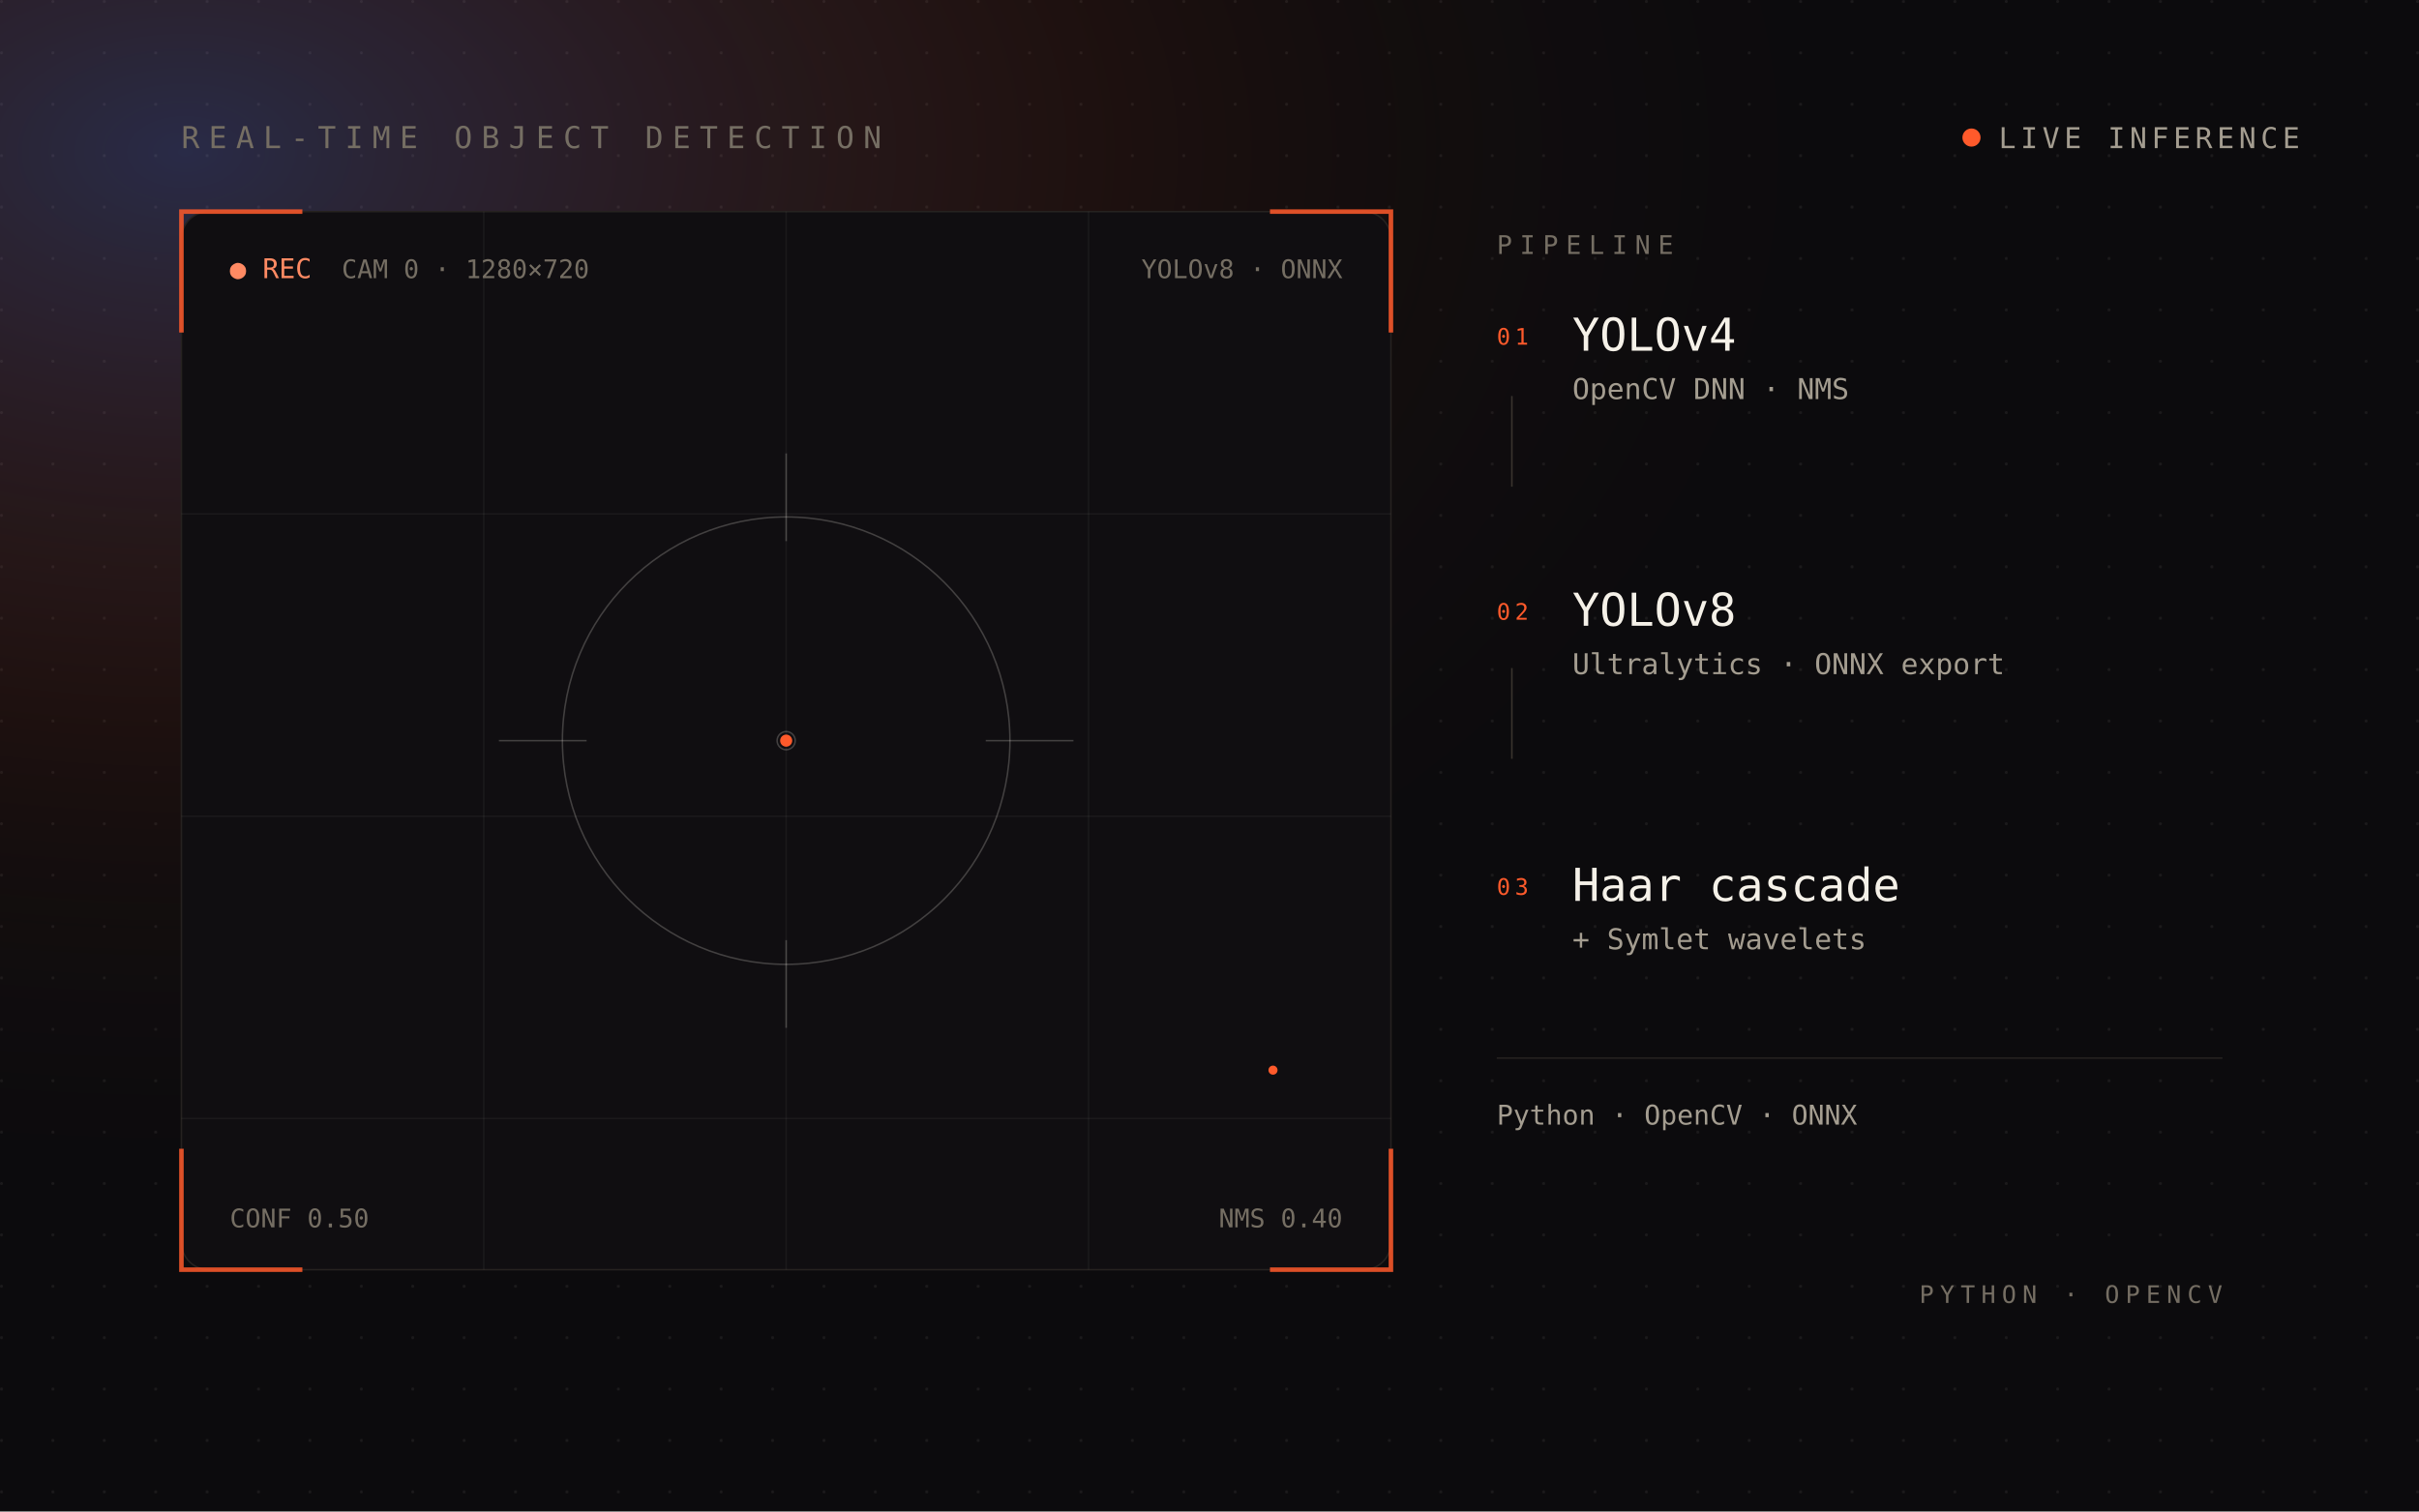
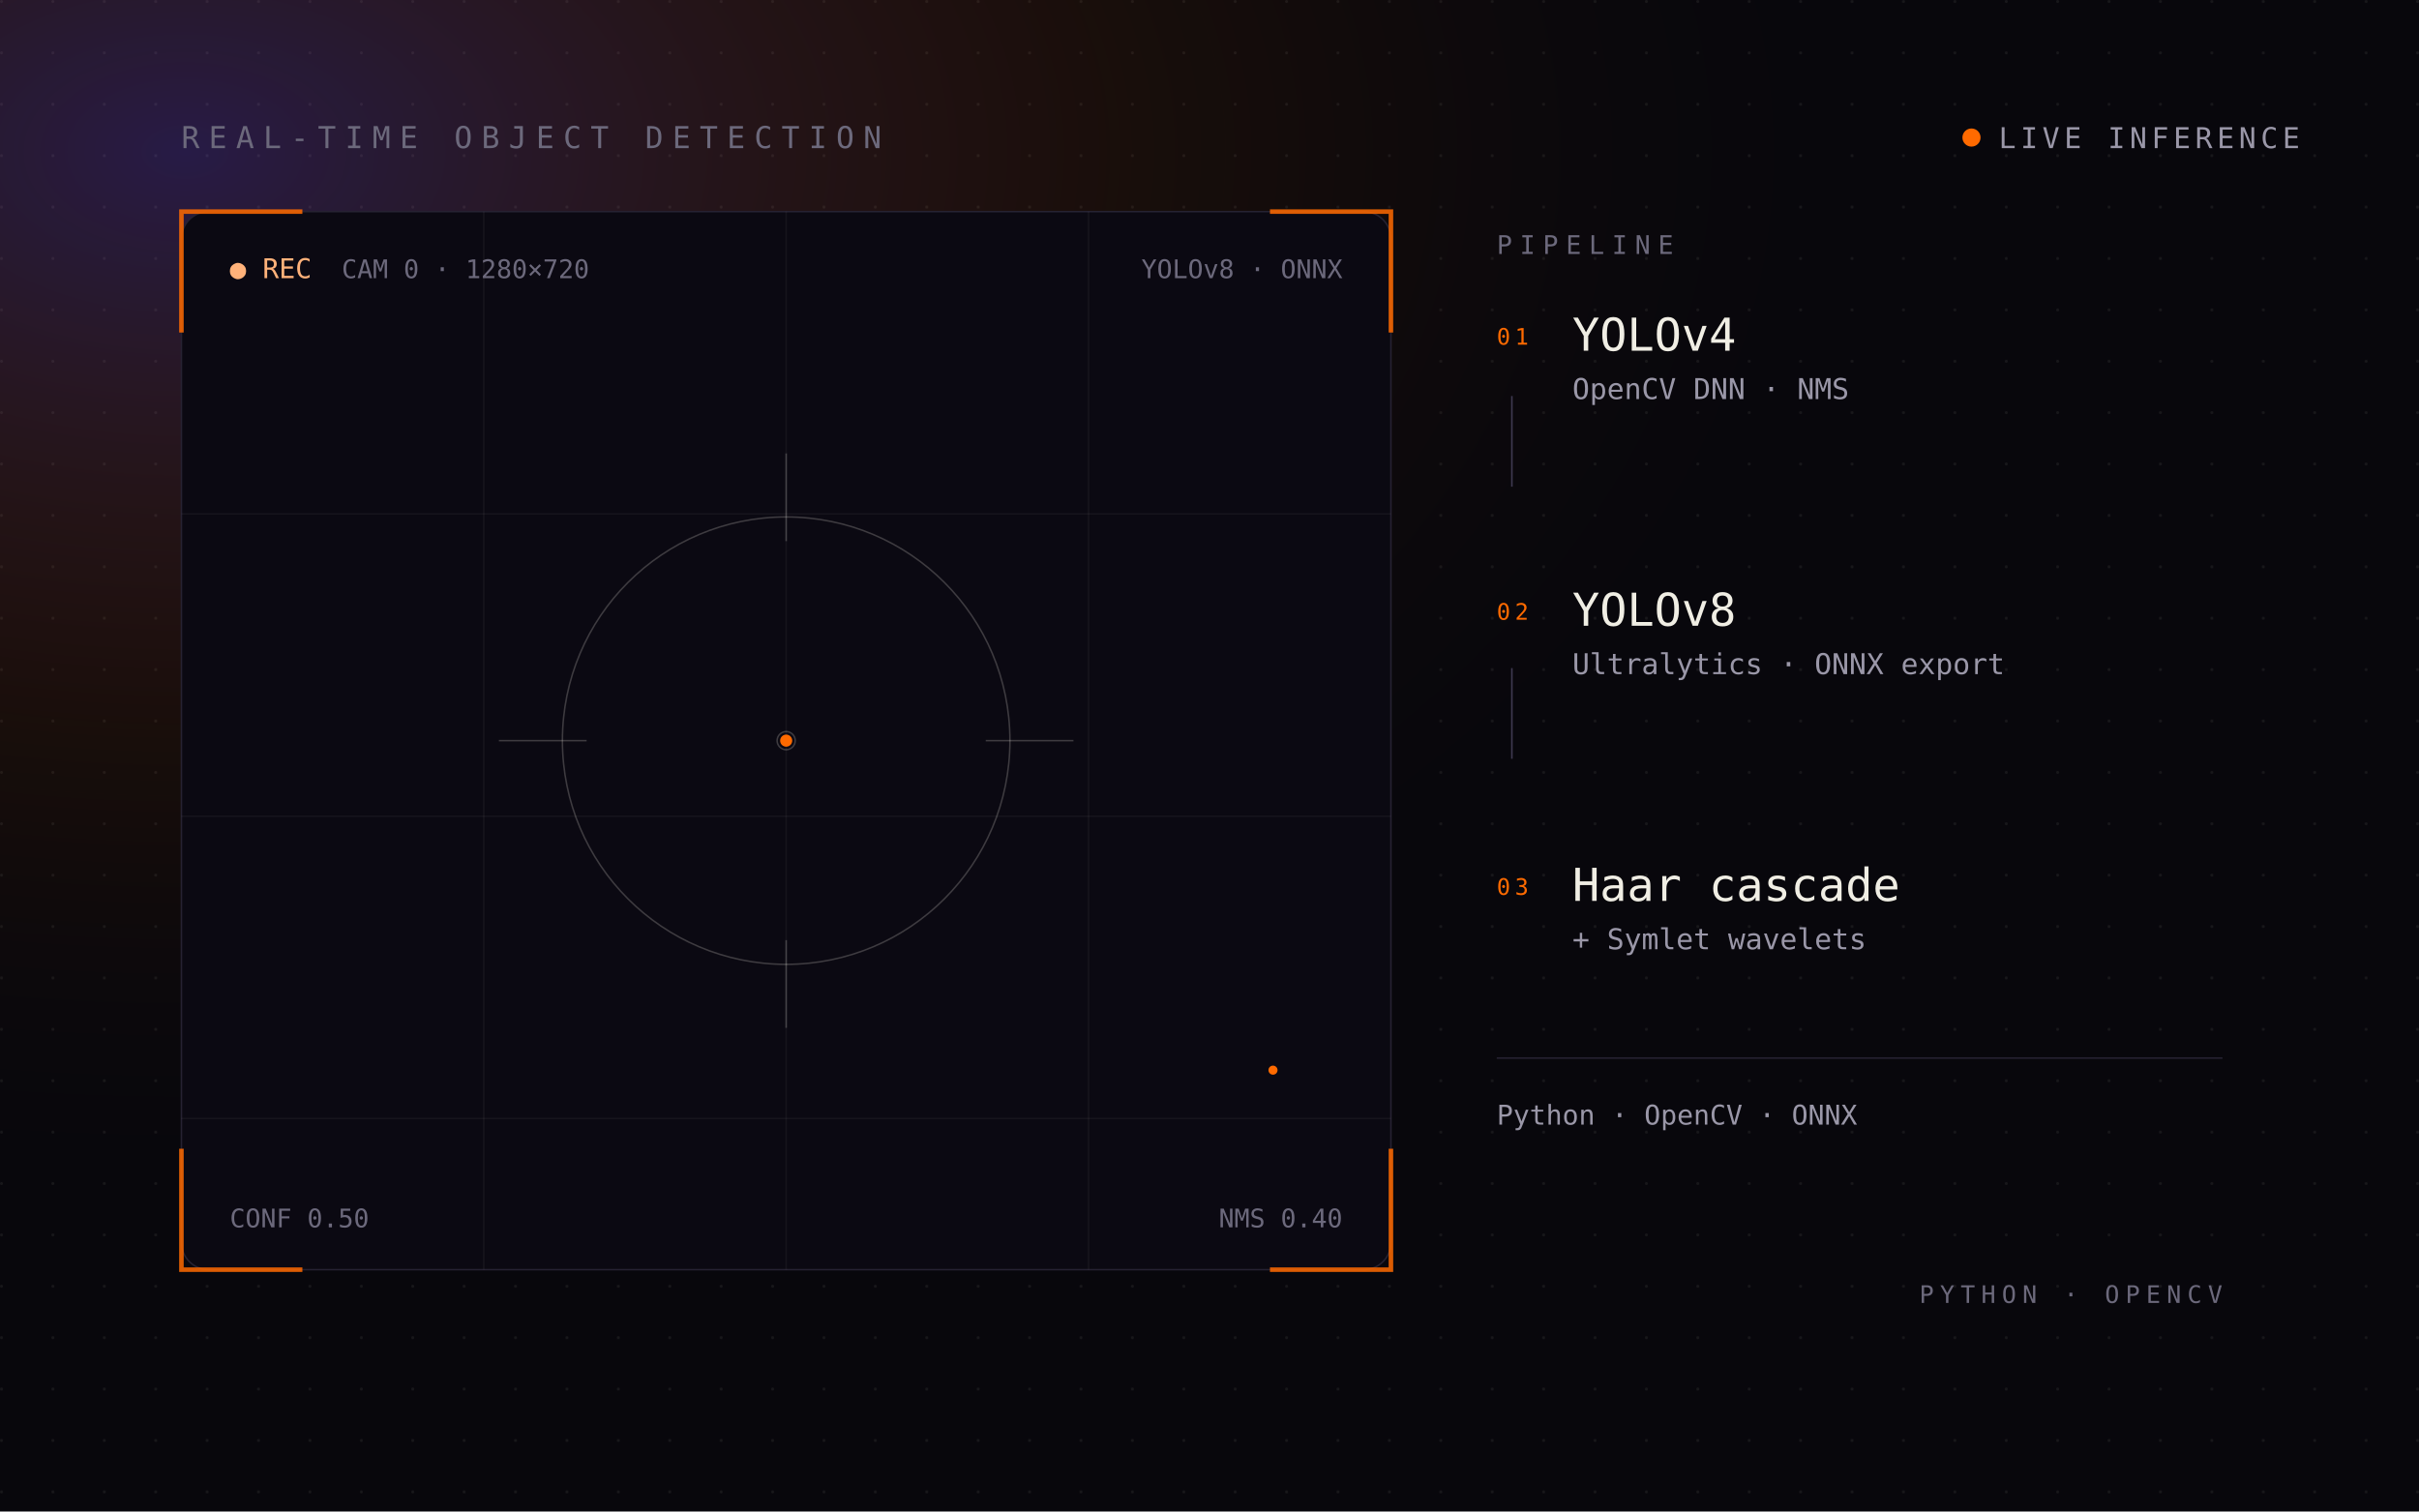
<svg xmlns="http://www.w3.org/2000/svg" viewBox="0 0 1600 1000" width="1600" height="1000" role="img" aria-label="Weapon detection console: camera frame and the YOLO to ONNX to Haar cascade pipeline">
  <defs>
    <radialGradient id="violet" cx="8%" cy="10%" r="70%">
-       <stop offset="0" stop-color="#8491ff" stop-opacity="0.24" />
-       <stop offset="0.55" stop-color="#ff5a2b" stop-opacity="0.07" />
-       <stop offset="1" stop-color="#0c0b0d" stop-opacity="0" />
+       <stop offset="0" stop-color="#8b5cff" stop-opacity="0.24" />
+       <stop offset="0.55" stop-color="#ff6a00" stop-opacity="0.07" />
+       <stop offset="1" stop-color="#08070c" stop-opacity="0" />
    </radialGradient>
    <pattern id="grid" width="34" height="34" patternUnits="userSpaceOnUse">
-       <circle cx="1" cy="1" r="1" fill="#f5f1e8" opacity="0.07" />
+       <circle cx="1" cy="1" r="1" fill="#f0eee4" opacity="0.07" />
    </pattern>
    <linearGradient id="scan" x1="0" y1="0" x2="1" y2="0">
-       <stop offset="0" stop-color="#ff5a2b" stop-opacity="0" />
-       <stop offset="0.5" stop-color="#ff5a2b" stop-opacity="0.65" />
-       <stop offset="1" stop-color="#ff5a2b" stop-opacity="0" />
+       <stop offset="0" stop-color="#ff6a00" stop-opacity="0" />
+       <stop offset="0.5" stop-color="#ff6a00" stop-opacity="0.65" />
+       <stop offset="1" stop-color="#ff6a00" stop-opacity="0" />
    </linearGradient>
  </defs>
-   <rect width="1600" height="1000" fill="#0c0b0d" />
+   <rect width="1600" height="1000" fill="#08070c" />
  <rect width="1600" height="1000" fill="url(#grid)" />
  <rect width="1600" height="1000" fill="url(#violet)" />
  <g font-family="ui-monospace, 'SFMono-Regular', Menlo, Consolas, monospace">
-     <text x="120" y="98" font-size="20" fill="#756e63" letter-spacing="6">REAL-TIME OBJECT DETECTION</text>
-     <circle cx="1304" cy="91" r="6" fill="#ff5a2b" />
-     <text x="1322" y="98" font-size="19" fill="#a49d90" letter-spacing="3">LIVE INFERENCE</text>
-     <rect x="120" y="140" width="800" height="700" rx="18" fill="#100e11" stroke="#262220" />
-     <g stroke="#f5f1e8" stroke-opacity="0.05">
+     <text x="120" y="98" font-size="20" fill="#6c697c" letter-spacing="6">REAL-TIME OBJECT DETECTION</text>
+     <circle cx="1304" cy="91" r="6" fill="#ff6a00" />
+     <text x="1322" y="98" font-size="19" fill="#9a97a8" letter-spacing="3">LIVE INFERENCE</text>
+     <rect x="120" y="140" width="800" height="700" rx="18" fill="#0b0912" stroke="#262232" />
+     <g stroke="#f0eee4" stroke-opacity="0.05">
      <line x1="320" y1="140" x2="320" y2="840" />
      <line x1="520" y1="140" x2="520" y2="840" />
      <line x1="720" y1="140" x2="720" y2="840" />
      <line x1="120" y1="340" x2="920" y2="340" />
      <line x1="120" y1="540" x2="920" y2="540" />
      <line x1="120" y1="740" x2="920" y2="740" />
    </g>
-     <g stroke="#ff5a2b" stroke-width="3" fill="none" stroke-opacity="0.85">
+     <g stroke="#ff6a00" stroke-width="3" fill="none" stroke-opacity="0.85">
      <path d="M120 220 V140 H200" />
      <path d="M840 140 H920 V220" />
      <path d="M920 760 V840 H840" />
      <path d="M200 840 H120 V760" />
    </g>
-     <g stroke="#f5f1e8" stroke-opacity="0.22" fill="none">
+     <g stroke="#f0eee4" stroke-opacity="0.22" fill="none">
      <circle cx="520" cy="490" r="148" />
      <circle cx="520" cy="490" r="6" />
      <line x1="520" y1="300" x2="520" y2="358" />
      <line x1="520" y1="622" x2="520" y2="680" />
      <line x1="330" y1="490" x2="388" y2="490" />
      <line x1="652" y1="490" x2="710" y2="490" />
    </g>
    <line x1="130" y1="490" x2="910" y2="490" stroke="url(#scan)" stroke-width="2" />
-     <circle cx="520" cy="490" r="4" fill="#ff5a2b" />
-     <circle cx="842" cy="708" r="3" fill="#ff5a2b" />
-     <text x="152" y="184" font-size="18" fill="#ff8a63">● REC</text>
-     <text x="226" y="184" font-size="17" fill="#756e63">CAM 0 · 1280×720</text>
-     <text x="888" y="184" font-size="17" fill="#756e63" text-anchor="end">YOLOv8 · ONNX</text>
-     <text x="152" y="812" font-size="17" fill="#756e63">CONF 0.50</text>
-     <text x="888" y="812" font-size="17" fill="#756e63" text-anchor="end">NMS 0.40</text>
-     <text x="990" y="168" font-size="17" fill="#756e63" letter-spacing="5">PIPELINE</text>
+     <circle cx="520" cy="490" r="4" fill="#ff6a00" />
+     <circle cx="842" cy="708" r="3" fill="#ff6a00" />
+     <text x="152" y="184" font-size="18" fill="#ffb27a">● REC</text>
+     <text x="226" y="184" font-size="17" fill="#6c697c">CAM 0 · 1280×720</text>
+     <text x="888" y="184" font-size="17" fill="#6c697c" text-anchor="end">YOLOv8 · ONNX</text>
+     <text x="152" y="812" font-size="17" fill="#6c697c">CONF 0.50</text>
+     <text x="888" y="812" font-size="17" fill="#6c697c" text-anchor="end">NMS 0.40</text>
+     <text x="990" y="168" font-size="17" fill="#6c697c" letter-spacing="5">PIPELINE</text>
    <g>
-       <line x1="1000" y1="262" x2="1000" y2="322" stroke="#3a342e" />
-       <line x1="1000" y1="442" x2="1000" y2="502" stroke="#3a342e" />
-       <text x="990" y="228" font-size="15" fill="#ff5a2b" letter-spacing="3">01</text>
-       <text x="1040" y="232" font-size="30" fill="#f5f1e8">YOLOv4</text>
-       <text x="1040" y="264" font-size="19" fill="#a49d90">OpenCV DNN · NMS</text>
-       <text x="990" y="410" font-size="15" fill="#ff5a2b" letter-spacing="3">02</text>
-       <text x="1040" y="414" font-size="30" fill="#f5f1e8">YOLOv8</text>
-       <text x="1040" y="446" font-size="19" fill="#a49d90">Ultralytics · ONNX export</text>
-       <text x="990" y="592" font-size="15" fill="#ff5a2b" letter-spacing="3">03</text>
-       <text x="1040" y="596" font-size="30" fill="#f5f1e8">Haar cascade</text>
-       <text x="1040" y="628" font-size="19" fill="#a49d90">+ Symlet wavelets</text>
+       <line x1="1000" y1="262" x2="1000" y2="322" stroke="#3f3a52" />
+       <line x1="1000" y1="442" x2="1000" y2="502" stroke="#3f3a52" />
+       <text x="990" y="228" font-size="15" fill="#ff6a00" letter-spacing="3">01</text>
+       <text x="1040" y="232" font-size="30" fill="#f0eee4">YOLOv4</text>
+       <text x="1040" y="264" font-size="19" fill="#9a97a8">OpenCV DNN · NMS</text>
+       <text x="990" y="410" font-size="15" fill="#ff6a00" letter-spacing="3">02</text>
+       <text x="1040" y="414" font-size="30" fill="#f0eee4">YOLOv8</text>
+       <text x="1040" y="446" font-size="19" fill="#9a97a8">Ultralytics · ONNX export</text>
+       <text x="990" y="592" font-size="15" fill="#ff6a00" letter-spacing="3">03</text>
+       <text x="1040" y="596" font-size="30" fill="#f0eee4">Haar cascade</text>
+       <text x="1040" y="628" font-size="19" fill="#9a97a8">+ Symlet wavelets</text>
    </g>
-     <line x1="990" y1="700" x2="1470" y2="700" stroke="#262220" />
-     <text x="990" y="744" font-size="18" fill="#a49d90">Python · OpenCV · ONNX</text>
-     <text x="1470" y="862" font-size="16" fill="#756e63" text-anchor="end" letter-spacing="4">PYTHON · OPENCV</text>
+     <line x1="990" y1="700" x2="1470" y2="700" stroke="#262232" />
+     <text x="990" y="744" font-size="18" fill="#9a97a8">Python · OpenCV · ONNX</text>
+     <text x="1470" y="862" font-size="16" fill="#6c697c" text-anchor="end" letter-spacing="4">PYTHON · OPENCV</text>
  </g>
</svg>
